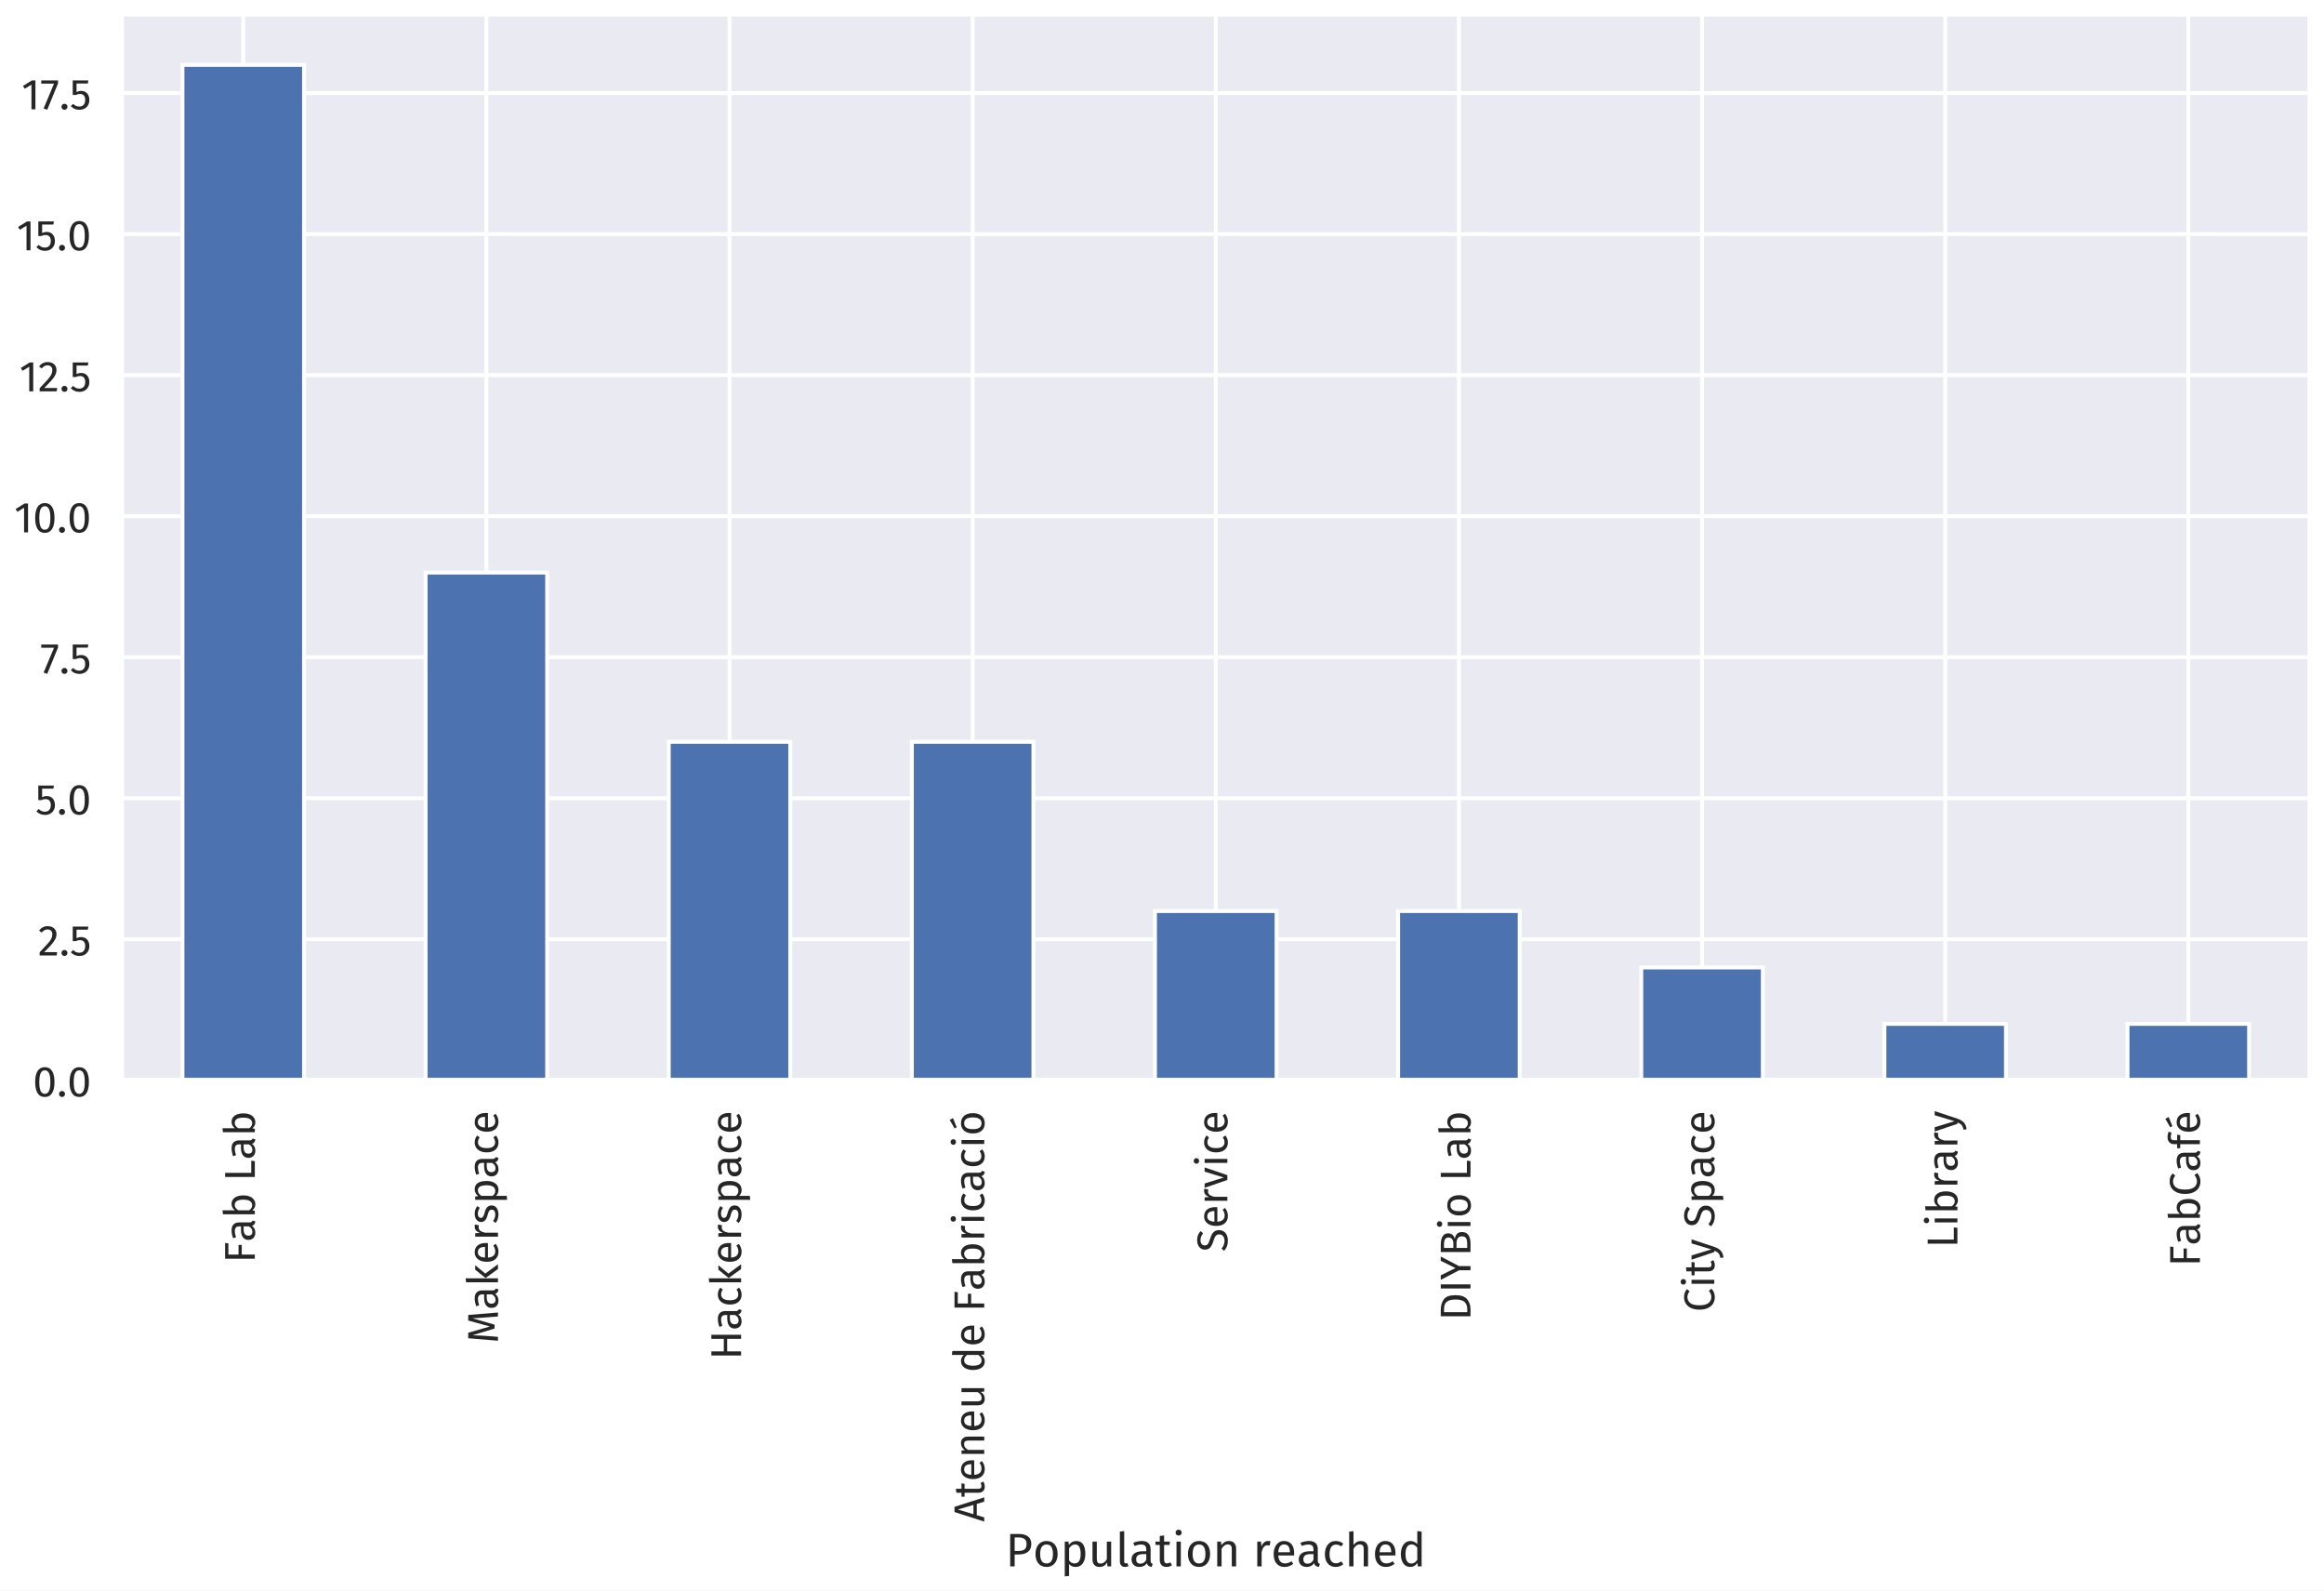
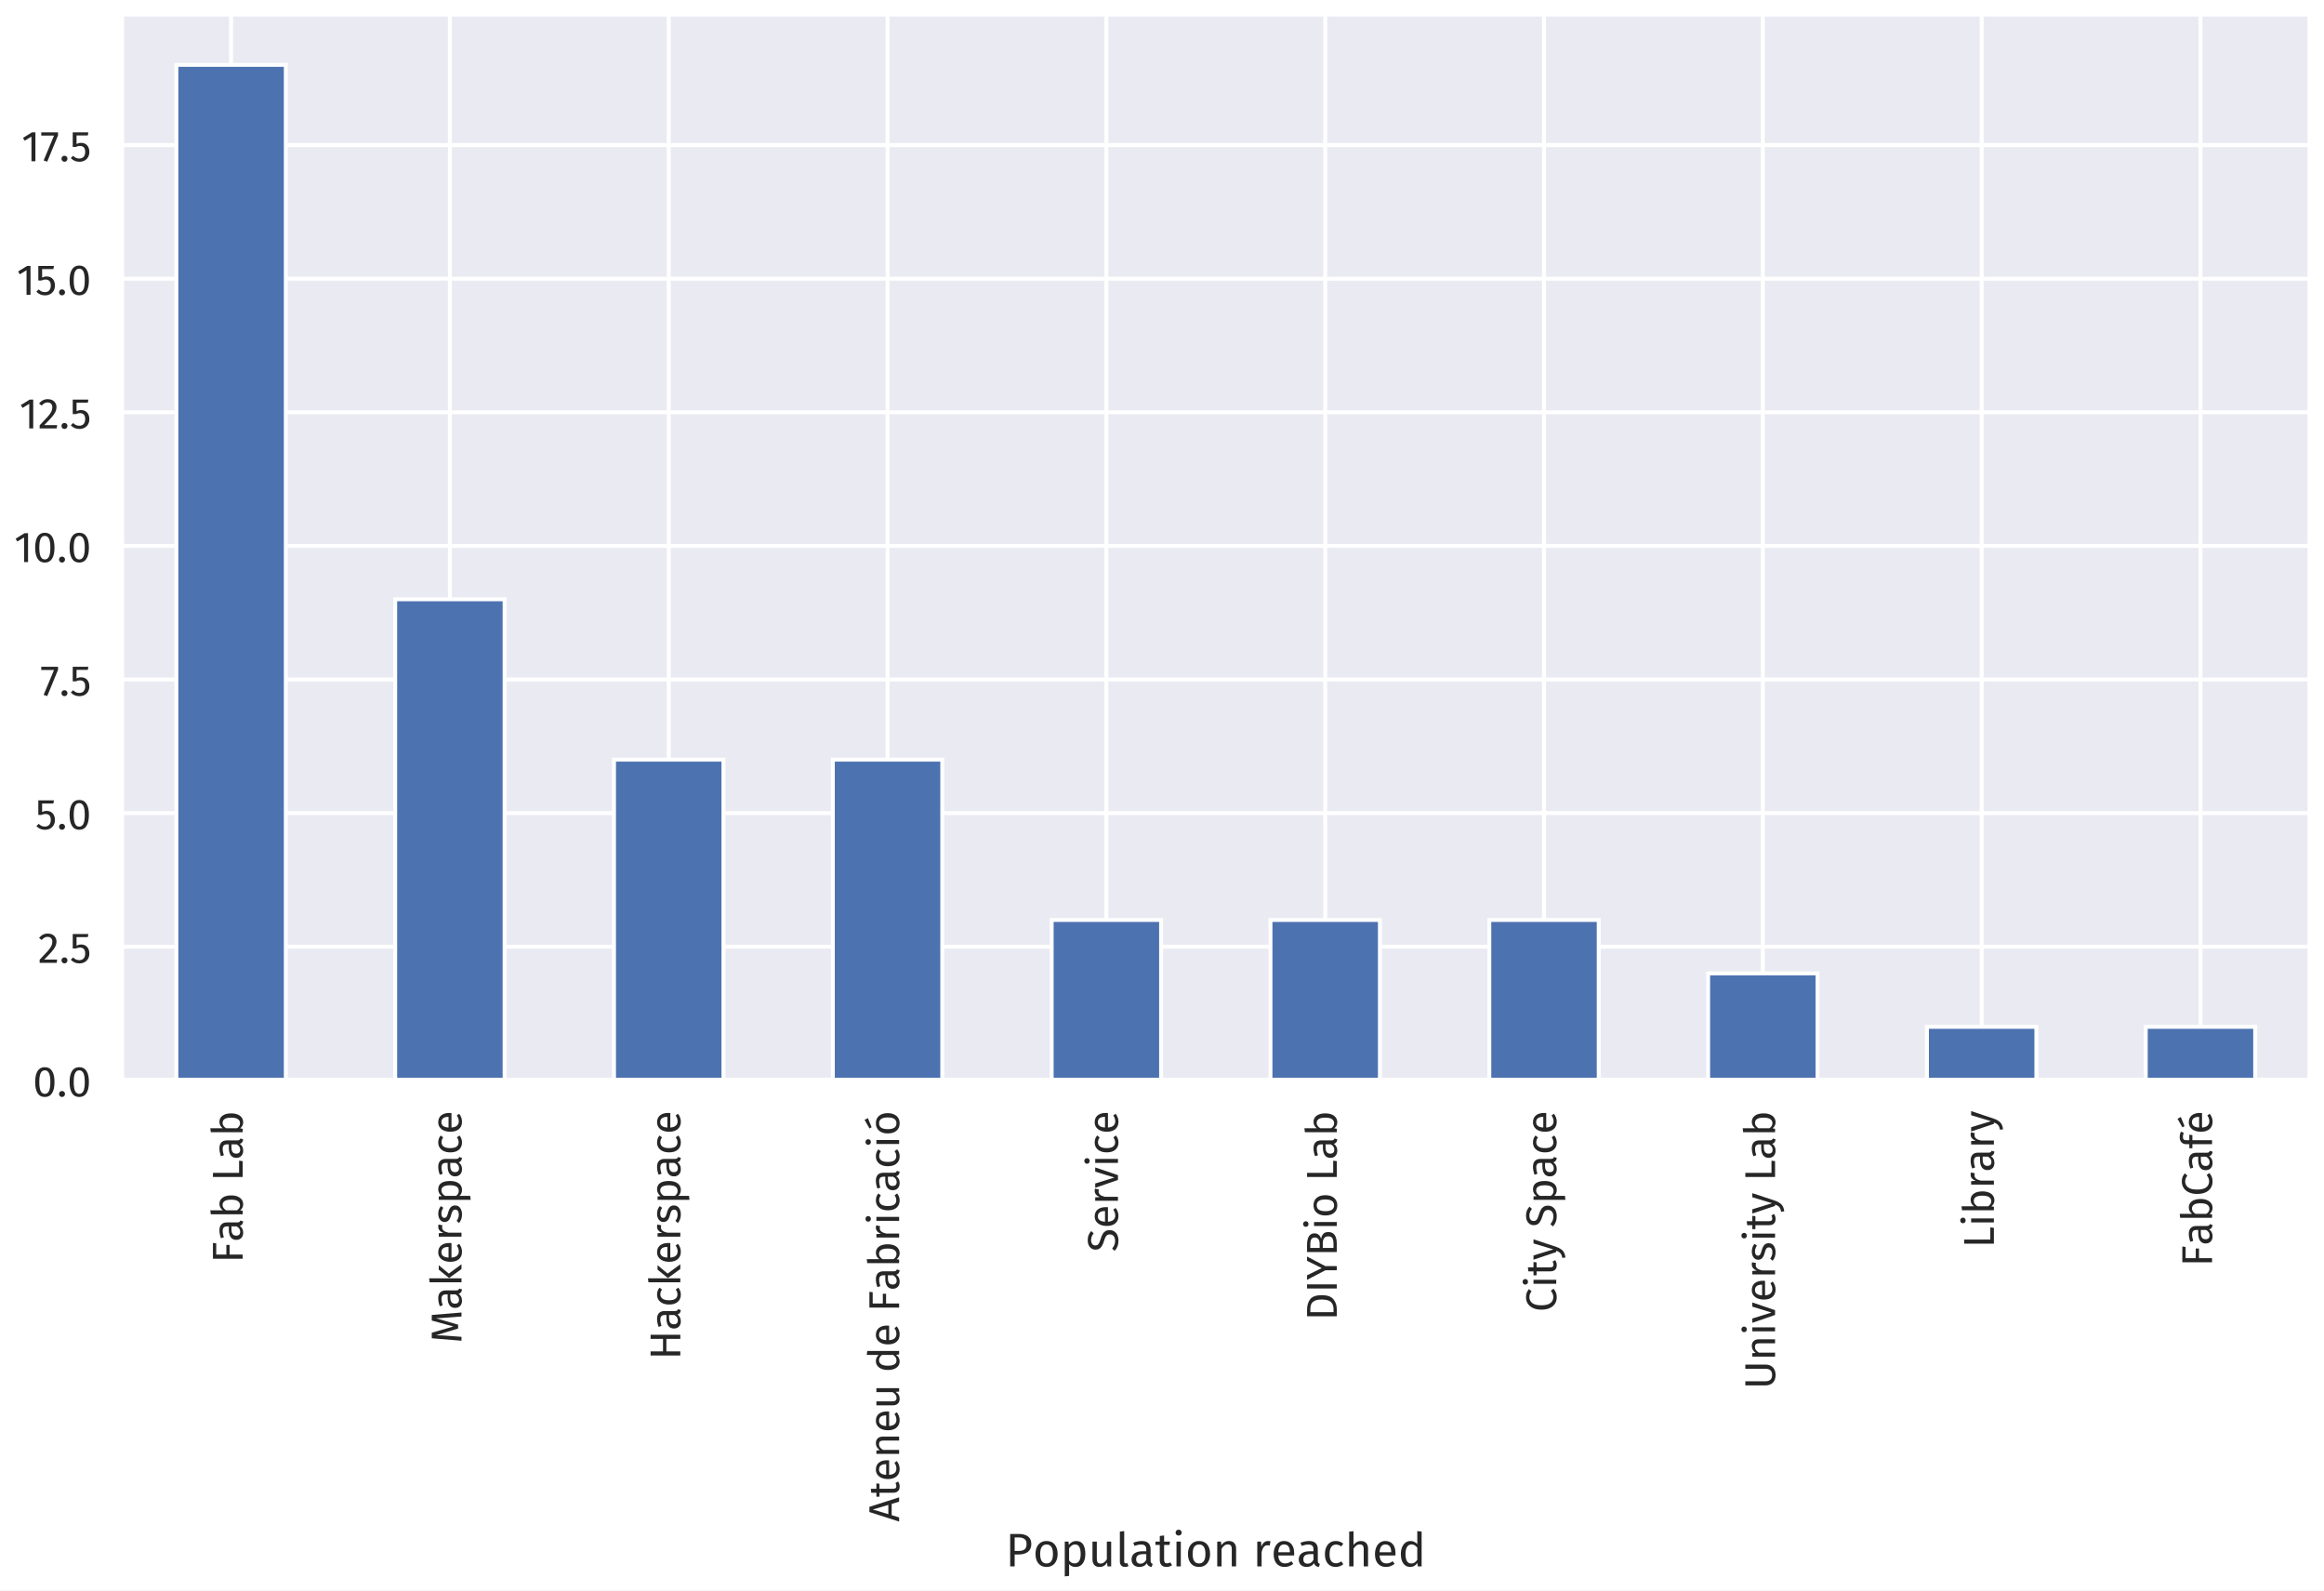
<svg xmlns="http://www.w3.org/2000/svg" xmlns:xlink="http://www.w3.org/1999/xlink" height="810.947pt" version="1.1" viewBox="0 0 1185.256 810.947" width="1185.256pt">
  <defs>
    <style type="text/css">*{stroke-linecap:butt;stroke-linejoin:round;}</style>
  </defs>
  <g id="figure_1">
    <g id="patch_1">
      <path d="M 0 810.947  L 1185.256 810.947  L 1185.256 0  L 0 0  z " style="fill:#ffffff;" />
    </g>
    <g id="axes_1">
      <g id="patch_2">
        <path d="M 62.056 550.8  L 1178.056 550.8  L 1178.056 7.2  L 62.056 7.2  z " style="fill:#eaeaf2;" />
      </g>
      <g id="matplotlib.axis_1">
        <g id="xtick_1">
          <g id="line2d_1">
-             <path clip-path="url(#p5ed54abb99)" d="M 124.056 550.8  L 124.056 7.2  " style="fill:none;stroke:#ffffff;stroke-linecap:round;stroke-width:2;" />
+             <path clip-path="url(#pbb99167cf7)" d="M 117.856 550.8  L 117.856 7.2  " style="fill:none;stroke:#ffffff;stroke-linecap:round;stroke-width:2;" />
          </g>
          <g id="text_1">
-             <g style="fill:#262626;" transform="translate(129.9633 643.9634)rotate(-90)scale(0.22 -0.22)">
+             <g style="fill:#262626;" transform="translate(123.7633 643.9634)rotate(-90)scale(0.22 -0.22)">
              <defs>
                <path d="M 640 0  L 640 4410  L 2982 4410  L 2912 3923  L 1248 3923  L 1248 2419  L 2688 2419  L 2688 1939  L 1248 1939  L 1248 0  L 640 0  z " id="FiraSans-Regular-46" transform="scale(0.015625)" />
                <path d="M 2880 787  Q 2880 582 2950 483  Q 3021 384 3162 333  L 3027 -77  Q 2765 -45 2605 70  Q 2445 186 2368 429  Q 2029 -77 1363 -77  Q 864 -77 576 204  Q 288 486 288 941  Q 288 1478 675 1766  Q 1062 2054 1773 2054  L 2291 2054  L 2291 2304  Q 2291 2662 2118 2816  Q 1946 2970 1587 2970  Q 1216 2970 678 2790  L 531 3219  Q 1158 3450 1696 3450  Q 2291 3450 2585 3158  Q 2880 2867 2880 2330  L 2880 787  z M 1498 365  Q 2003 365 2291 890  L 2291 1664  L 1850 1664  Q 915 1664 915 973  Q 915 672 1062 518  Q 1210 365 1498 365  z " id="FiraSans-Regular-61" transform="scale(0.015625)" />
                <path d="M 2150 3450  Q 2726 3450 3065 2986  Q 3405 2522 3405 1690  Q 3405 1165 3245 765  Q 3085 365 2784 144  Q 2483 -77 2080 -77  Q 1549 -77 1184 371  L 1126 0  L 608 0  L 608 4730  L 1197 4800  L 1197 2950  Q 1562 3450 2150 3450  z M 1939 390  Q 2330 390 2550 707  Q 2771 1024 2771 1690  Q 2771 2374 2566 2678  Q 2362 2982 1984 2982  Q 1536 2982 1197 2458  L 1197 845  Q 1331 634 1526 512  Q 1722 390 1939 390  z " id="FiraSans-Regular-62" transform="scale(0.015625)" />
                <path id="FiraSans-Regular-20" transform="scale(0.015625)" />
                <path d="M 1248 4410  L 1248 531  L 3059 531  L 2989 0  L 640 0  L 640 4410  L 1248 4410  z " id="FiraSans-Regular-4c" transform="scale(0.015625)" />
              </defs>
              <use xlink:href="#FiraSans-Regular-46" />
              <use x="49.1" xlink:href="#FiraSans-Regular-61" />
              <use x="103.5" xlink:href="#FiraSans-Regular-62" />
              <use x="162.9" xlink:href="#FiraSans-Regular-20" />
              <use x="189.4" xlink:href="#FiraSans-Regular-4c" />
              <use x="239.2" xlink:href="#FiraSans-Regular-61" />
              <use x="293.6" xlink:href="#FiraSans-Regular-62" />
            </g>
          </g>
        </g>
        <g id="xtick_2">
          <g id="line2d_2">
-             <path clip-path="url(#p5ed54abb99)" d="M 248.056 550.8  L 248.056 7.2  " style="fill:none;stroke:#ffffff;stroke-linecap:round;stroke-width:2;" />
+             <path clip-path="url(#pbb99167cf7)" d="M 229.456 550.8  L 229.456 7.2  " style="fill:none;stroke:#ffffff;stroke-linecap:round;stroke-width:2;" />
          </g>
          <g id="text_2">
-             <g style="fill:#262626;" transform="translate(253.9633 684.9488)rotate(-90)scale(0.22 -0.22)">
+             <g style="fill:#262626;" transform="translate(235.3633 684.9488)rotate(-90)scale(0.22 -0.22)">
              <defs>
                <path d="M 4582 0  L 3994 0  L 3840 1990  Q 3744 3162 3731 3789  L 2778 499  L 2208 499  L 1203 3795  Q 1203 2995 1120 1946  L 973 0  L 397 0  L 762 4410  L 1581 4410  L 2509 1203  L 3392 4410  L 4218 4410  L 4582 0  z " id="FiraSans-Regular-4d" transform="scale(0.015625)" />
                <path d="M 1197 4800  L 1197 0  L 608 0  L 608 4730  L 1197 4800  z M 3136 3373  L 1894 1882  L 3277 0  L 2573 0  L 1235 1843  L 2477 3373  L 3136 3373  z " id="FiraSans-Regular-6b" transform="scale(0.015625)" />
                <path d="M 3155 1786  Q 3155 1638 3142 1485  L 992 1485  Q 1030 928 1273 665  Q 1517 403 1901 403  Q 2144 403 2349 473  Q 2554 544 2778 698  L 3034 346  Q 2496 -77 1856 -77  Q 1152 -77 758 384  Q 365 845 365 1651  Q 365 2176 534 2582  Q 704 2989 1021 3219  Q 1338 3450 1766 3450  Q 2438 3450 2796 3008  Q 3155 2566 3155 1786  z M 2573 1958  Q 2573 2458 2374 2720  Q 2176 2982 1779 2982  Q 1056 2982 992 1920  L 2573 1920  L 2573 1958  z " id="FiraSans-Regular-65" transform="scale(0.015625)" />
                <path d="M 2074 3450  Q 2253 3450 2406 3411  L 2298 2835  Q 2144 2874 2003 2874  Q 1690 2874 1498 2643  Q 1306 2413 1197 1926  L 1197 0  L 608 0  L 608 3373  L 1114 3373  L 1171 2688  Q 1306 3066 1536 3258  Q 1766 3450 2074 3450  z " id="FiraSans-Regular-72" transform="scale(0.015625)" />
                <path d="M 1523 3450  Q 1869 3450 2144 3354  Q 2419 3258 2669 3066  L 2419 2694  Q 2189 2842 1981 2912  Q 1773 2982 1542 2982  Q 1254 2982 1088 2864  Q 922 2746 922 2541  Q 922 2336 1078 2221  Q 1235 2106 1645 1997  Q 2208 1856 2486 1613  Q 2765 1370 2765 947  Q 2765 448 2377 185  Q 1990 -77 1434 -77  Q 666 -77 160 365  L 474 723  Q 902 397 1421 397  Q 1754 397 1949 534  Q 2144 672 2144 909  Q 2144 1082 2073 1187  Q 2003 1293 1830 1373  Q 1658 1453 1325 1542  Q 787 1683 547 1920  Q 307 2157 307 2522  Q 307 2784 464 2998  Q 621 3213 899 3331  Q 1178 3450 1523 3450  z " id="FiraSans-Regular-73" transform="scale(0.015625)" />
                <path d="M 2157 3450  Q 2803 3450 3104 2989  Q 3405 2528 3405 1690  Q 3405 896 3059 409  Q 2714 -77 2080 -77  Q 1517 -77 1197 307  L 1197 -1293  L 608 -1363  L 608 3373  L 1114 3373  L 1158 2918  Q 1344 3174 1606 3312  Q 1869 3450 2157 3450  z M 1939 403  Q 2771 403 2771 1690  Q 2771 2982 2010 2982  Q 1760 2982 1555 2835  Q 1350 2688 1197 2458  L 1197 813  Q 1325 614 1517 508  Q 1709 403 1939 403  z " id="FiraSans-Regular-70" transform="scale(0.015625)" />
                <path d="M 1837 3450  Q 2138 3450 2387 3363  Q 2637 3277 2867 3085  L 2586 2714  Q 2406 2842 2236 2902  Q 2067 2963 1862 2963  Q 1453 2963 1225 2636  Q 998 2310 998 1670  Q 998 1030 1222 726  Q 1446 422 1862 422  Q 2061 422 2227 483  Q 2394 544 2598 678  L 2867 294  Q 2406 -77 1837 -77  Q 1152 -77 758 384  Q 365 845 365 1658  Q 365 2195 544 2598  Q 723 3002 1052 3226  Q 1382 3450 1837 3450  z " id="FiraSans-Regular-63" transform="scale(0.015625)" />
              </defs>
              <use xlink:href="#FiraSans-Regular-4d" />
              <use x="77.8" xlink:href="#FiraSans-Regular-61" />
              <use x="132.2" xlink:href="#FiraSans-Regular-6b" />
              <use x="183.4" xlink:href="#FiraSans-Regular-65" />
              <use x="237.9" xlink:href="#FiraSans-Regular-72" />
              <use x="276.5" xlink:href="#FiraSans-Regular-73" />
              <use x="323.2" xlink:href="#FiraSans-Regular-70" />
              <use x="382.6" xlink:href="#FiraSans-Regular-61" />
              <use x="437" xlink:href="#FiraSans-Regular-63" />
              <use x="484.8" xlink:href="#FiraSans-Regular-65" />
            </g>
          </g>
        </g>
        <g id="xtick_3">
          <g id="line2d_3">
-             <path clip-path="url(#p5ed54abb99)" d="M 372.056 550.8  L 372.056 7.2  " style="fill:none;stroke:#ffffff;stroke-linecap:round;stroke-width:2;" />
+             <path clip-path="url(#pbb99167cf7)" d="M 341.056 550.8  L 341.056 7.2  " style="fill:none;stroke:#ffffff;stroke-linecap:round;stroke-width:2;" />
          </g>
          <g id="text_3">
-             <g style="fill:#262626;" transform="translate(377.9633 693.3088)rotate(-90)scale(0.22 -0.22)">
+             <g style="fill:#262626;" transform="translate(346.9633 693.3088)rotate(-90)scale(0.22 -0.22)">
              <defs>
                <path d="M 3104 0  L 3104 2067  L 1248 2067  L 1248 0  L 640 0  L 640 4410  L 1248 4410  L 1248 2566  L 3104 2566  L 3104 4410  L 3712 4410  L 3712 0  L 3104 0  z " id="FiraSans-Regular-48" transform="scale(0.015625)" />
              </defs>
              <use xlink:href="#FiraSans-Regular-48" />
              <use x="68" xlink:href="#FiraSans-Regular-61" />
              <use x="122.4" xlink:href="#FiraSans-Regular-63" />
              <use x="170.2" xlink:href="#FiraSans-Regular-6b" />
              <use x="221.4" xlink:href="#FiraSans-Regular-65" />
              <use x="275.9" xlink:href="#FiraSans-Regular-72" />
              <use x="314.5" xlink:href="#FiraSans-Regular-73" />
              <use x="361.2" xlink:href="#FiraSans-Regular-70" />
              <use x="420.6" xlink:href="#FiraSans-Regular-61" />
              <use x="475" xlink:href="#FiraSans-Regular-63" />
              <use x="522.8" xlink:href="#FiraSans-Regular-65" />
            </g>
          </g>
        </g>
        <g id="xtick_4">
          <g id="line2d_4">
-             <path clip-path="url(#p5ed54abb99)" d="M 496.056 550.8  L 496.056 7.2  " style="fill:none;stroke:#ffffff;stroke-linecap:round;stroke-width:2;" />
+             <path clip-path="url(#pbb99167cf7)" d="M 452.656 550.8  L 452.656 7.2  " style="fill:none;stroke:#ffffff;stroke-linecap:round;stroke-width:2;" />
          </g>
          <g id="text_4">
-             <g style="fill:#262626;" transform="translate(501.9633 775.9153)rotate(-90)scale(0.22 -0.22)">
+             <g style="fill:#262626;" transform="translate(458.5633 775.9153)rotate(-90)scale(0.22 -0.22)">
              <defs>
                <path d="M 2989 0  L 2656 1107  L 986 1107  L 653 0  L 38 0  L 1453 4410  L 2221 4410  L 3629 0  L 2989 0  z M 1133 1600  L 2509 1600  L 1824 3904  L 1133 1600  z " id="FiraSans-Regular-41" transform="scale(0.015625)" />
                <path d="M 2310 154  Q 1978 -77 1555 -77  Q 1126 -77 886 169  Q 646 416 646 883  L 646 2918  L 58 2918  L 58 3373  L 646 3373  L 646 4134  L 1235 4205  L 1235 3373  L 2035 3373  L 1971 2918  L 1235 2918  L 1235 909  Q 1235 646 1328 528  Q 1421 410 1638 410  Q 1837 410 2086 544  L 2310 154  z " id="FiraSans-Regular-74" transform="scale(0.015625)" />
                <path d="M 2195 3450  Q 2656 3450 2915 3174  Q 3174 2899 3174 2419  L 3174 0  L 2586 0  L 2586 2336  Q 2586 2694 2451 2841  Q 2317 2989 2054 2989  Q 1786 2989 1581 2835  Q 1376 2682 1197 2394  L 1197 0  L 608 0  L 608 3373  L 1114 3373  L 1165 2874  Q 1344 3142 1609 3296  Q 1875 3450 2195 3450  z " id="FiraSans-Regular-6e" transform="scale(0.015625)" />
                <path d="M 3117 0  L 2611 0  L 2566 525  Q 2374 211 2124 67  Q 1875 -77 1517 -77  Q 1075 -77 825 192  Q 576 461 576 954  L 576 3373  L 1165 3373  L 1165 1018  Q 1165 672 1286 528  Q 1408 384 1683 384  Q 2176 384 2528 966  L 2528 3373  L 3117 3373  L 3117 0  z " id="FiraSans-Regular-75" transform="scale(0.015625)" />
                <path d="M 3219 4730  L 3219 0  L 2701 0  L 2643 467  Q 2477 211 2227 67  Q 1978 -77 1670 -77  Q 1069 -77 733 396  Q 397 870 397 1670  Q 397 2189 557 2592  Q 717 2995 1017 3222  Q 1318 3450 1722 3450  Q 2240 3450 2630 3034  L 2630 4800  L 3219 4730  z M 1798 390  Q 2067 390 2259 515  Q 2451 640 2630 890  L 2630 2541  Q 2464 2758 2275 2870  Q 2086 2982 1850 2982  Q 1459 2982 1244 2656  Q 1030 2330 1030 1683  Q 1030 1030 1228 710  Q 1427 390 1798 390  z " id="FiraSans-Regular-64" transform="scale(0.015625)" />
                <path d="M 1197 3373  L 1197 0  L 608 0  L 608 3373  L 1197 3373  z M 896 4992  Q 1082 4992 1197 4877  Q 1312 4762 1312 4589  Q 1312 4416 1197 4304  Q 1082 4192 896 4192  Q 717 4192 601 4304  Q 486 4416 486 4589  Q 486 4762 601 4877  Q 717 4992 896 4992  z " id="FiraSans-Regular-69" transform="scale(0.015625)" />
                <path d="M 1875 3450  Q 2586 3450 2979 2976  Q 3373 2502 3373 1690  Q 3373 1165 3193 765  Q 3014 365 2675 144  Q 2336 -77 1869 -77  Q 1158 -77 761 396  Q 365 870 365 1683  Q 365 2208 544 2608  Q 723 3008 1062 3229  Q 1402 3450 1875 3450  z M 1875 2976  Q 998 2976 998 1683  Q 998 397 1869 397  Q 2739 397 2739 1690  Q 2739 2976 1875 2976  z M 2374 5126  L 2637 4634  L 1280 4083  L 1101 4397  L 2374 5126  z " id="FiraSans-Regular-f3" transform="scale(0.015625)" />
              </defs>
              <use xlink:href="#FiraSans-Regular-41" />
              <use x="57.3" xlink:href="#FiraSans-Regular-74" />
              <use x="93.4" xlink:href="#FiraSans-Regular-65" />
              <use x="147.9" xlink:href="#FiraSans-Regular-6e" />
              <use x="206.5" xlink:href="#FiraSans-Regular-65" />
              <use x="261" xlink:href="#FiraSans-Regular-75" />
              <use x="319.2" xlink:href="#FiraSans-Regular-20" />
              <use x="345.7" xlink:href="#FiraSans-Regular-64" />
              <use x="405.5" xlink:href="#FiraSans-Regular-65" />
              <use x="460" xlink:href="#FiraSans-Regular-20" />
              <use x="486.5" xlink:href="#FiraSans-Regular-46" />
              <use x="535.6" xlink:href="#FiraSans-Regular-61" />
              <use x="590" xlink:href="#FiraSans-Regular-62" />
              <use x="649.4" xlink:href="#FiraSans-Regular-72" />
              <use x="688" xlink:href="#FiraSans-Regular-69" />
              <use x="716.2" xlink:href="#FiraSans-Regular-63" />
              <use x="764" xlink:href="#FiraSans-Regular-61" />
              <use x="818.4" xlink:href="#FiraSans-Regular-63" />
              <use x="866.2" xlink:href="#FiraSans-Regular-69" />
              <use x="894.4" xlink:href="#FiraSans-Regular-f3" />
            </g>
          </g>
        </g>
        <g id="xtick_5">
          <g id="line2d_5">
-             <path clip-path="url(#p5ed54abb99)" d="M 620.056 550.8  L 620.056 7.2  " style="fill:none;stroke:#ffffff;stroke-linecap:round;stroke-width:2;" />
+             <path clip-path="url(#pbb99167cf7)" d="M 564.256 550.8  L 564.256 7.2  " style="fill:none;stroke:#ffffff;stroke-linecap:round;stroke-width:2;" />
          </g>
          <g id="text_5">
-             <g style="fill:#262626;" transform="translate(625.9633 638.3053)rotate(-90)scale(0.22 -0.22)">
+             <g style="fill:#262626;" transform="translate(570.1633 638.3053)rotate(-90)scale(0.22 -0.22)">
              <defs>
                <path d="M 1728 4486  Q 2170 4486 2483 4361  Q 2797 4237 3091 3974  L 2758 3603  Q 2509 3802 2269 3894  Q 2029 3987 1754 3987  Q 1408 3987 1184 3827  Q 960 3667 960 3360  Q 960 3168 1037 3037  Q 1114 2906 1322 2797  Q 1530 2688 1926 2566  Q 2342 2438 2617 2291  Q 2893 2144 3062 1885  Q 3232 1626 3232 1229  Q 3232 845 3043 550  Q 2854 256 2499 89  Q 2144 -77 1658 -77  Q 742 -77 160 493  L 493 864  Q 762 646 1037 534  Q 1312 422 1651 422  Q 2061 422 2329 624  Q 2598 826 2598 1210  Q 2598 1427 2515 1571  Q 2432 1715 2230 1830  Q 2029 1946 1645 2061  Q 966 2266 652 2554  Q 339 2842 339 3334  Q 339 3667 515 3929  Q 691 4192 1008 4339  Q 1325 4486 1728 4486  z " id="FiraSans-Regular-53" transform="scale(0.015625)" />
                <path d="M 3085 3373  L 1939 0  L 1229 0  L 64 3373  L 704 3373  L 1587 525  L 2464 3373  L 3085 3373  z " id="FiraSans-Regular-76" transform="scale(0.015625)" />
              </defs>
              <use xlink:href="#FiraSans-Regular-53" />
              <use x="54.5" xlink:href="#FiraSans-Regular-65" />
              <use x="109" xlink:href="#FiraSans-Regular-72" />
              <use x="147.6" xlink:href="#FiraSans-Regular-76" />
              <use x="196.8" xlink:href="#FiraSans-Regular-69" />
              <use x="225" xlink:href="#FiraSans-Regular-63" />
              <use x="272.8" xlink:href="#FiraSans-Regular-65" />
            </g>
          </g>
        </g>
        <g id="xtick_6">
          <g id="line2d_6">
-             <path clip-path="url(#p5ed54abb99)" d="M 744.056 550.8  L 744.056 7.2  " style="fill:none;stroke:#ffffff;stroke-linecap:round;stroke-width:2;" />
+             <path clip-path="url(#pbb99167cf7)" d="M 675.856 550.8  L 675.856 7.2  " style="fill:none;stroke:#ffffff;stroke-linecap:round;stroke-width:2;" />
          </g>
          <g id="text_6">
-             <g style="fill:#262626;" transform="translate(749.9633 673.3128)rotate(-90)scale(0.22 -0.22)">
+             <g style="fill:#262626;" transform="translate(681.7633 673.3128)rotate(-90)scale(0.22 -0.22)">
              <defs>
                <path d="M 1562 4410  Q 2560 4410 3165 3946  Q 3770 3482 3770 2227  Q 3770 1005 3165 502  Q 2560 0 1696 0  L 640 0  L 640 4410  L 1562 4410  z M 1248 3923  L 1248 480  L 1741 480  Q 2355 480 2739 857  Q 3123 1235 3123 2227  Q 3123 2925 2924 3299  Q 2726 3674 2419 3798  Q 2112 3923 1696 3923  L 1248 3923  z " id="FiraSans-Regular-44" transform="scale(0.015625)" />
                <path d="M 1248 4410  L 1248 0  L 640 0  L 640 4410  L 1248 4410  z " id="FiraSans-Regular-49" transform="scale(0.015625)" />
                <path d="M 3488 4410  L 2067 1696  L 2067 0  L 1453 0  L 1453 1690  L 32 4410  L 704 4410  L 1779 2227  L 2854 4410  L 3488 4410  z " id="FiraSans-Regular-59" transform="scale(0.015625)" />
                <path d="M 2586 2330  Q 3040 2253 3321 2009  Q 3603 1766 3603 1254  Q 3603 0 1856 0  L 640 0  L 640 4410  L 1683 4410  Q 2522 4410 2966 4134  Q 3411 3859 3411 3296  Q 3411 2912 3171 2656  Q 2931 2400 2586 2330  z M 1248 3930  L 1248 2541  L 1914 2541  Q 2298 2541 2544 2726  Q 2790 2912 2790 3251  Q 2790 3635 2531 3782  Q 2272 3930 1747 3930  L 1248 3930  z M 1856 486  Q 2394 486 2678 646  Q 2963 806 2963 1254  Q 2963 1690 2688 1882  Q 2413 2074 1971 2074  L 1248 2074  L 1248 486  L 1856 486  z " id="FiraSans-Regular-42" transform="scale(0.015625)" />
                <path d="M 1875 3450  Q 2586 3450 2979 2976  Q 3373 2502 3373 1690  Q 3373 1165 3193 765  Q 3014 365 2675 144  Q 2336 -77 1869 -77  Q 1158 -77 761 396  Q 365 870 365 1683  Q 365 2208 544 2608  Q 723 3008 1062 3229  Q 1402 3450 1875 3450  z M 1875 2976  Q 998 2976 998 1683  Q 998 397 1869 397  Q 2739 397 2739 1690  Q 2739 2976 1875 2976  z " id="FiraSans-Regular-6f" transform="scale(0.015625)" />
              </defs>
              <use xlink:href="#FiraSans-Regular-44" />
              <use x="64.4" xlink:href="#FiraSans-Regular-49" />
              <use x="93.9" xlink:href="#FiraSans-Regular-59" />
              <use x="148.9" xlink:href="#FiraSans-Regular-42" />
              <use x="209.7" xlink:href="#FiraSans-Regular-69" />
              <use x="237.9" xlink:href="#FiraSans-Regular-6f" />
              <use x="296.3" xlink:href="#FiraSans-Regular-20" />
              <use x="322.8" xlink:href="#FiraSans-Regular-4c" />
              <use x="372.6" xlink:href="#FiraSans-Regular-61" />
              <use x="427" xlink:href="#FiraSans-Regular-62" />
            </g>
          </g>
        </g>
        <g id="xtick_7">
          <g id="line2d_7">
-             <path clip-path="url(#p5ed54abb99)" d="M 868.056 550.8  L 868.056 7.2  " style="fill:none;stroke:#ffffff;stroke-linecap:round;stroke-width:2;" />
+             <path clip-path="url(#pbb99167cf7)" d="M 787.456 550.8  L 787.456 7.2  " style="fill:none;stroke:#ffffff;stroke-linecap:round;stroke-width:2;" />
          </g>
          <g id="text_7">
-             <g style="fill:#262626;" transform="translate(874.2933 668.9541)rotate(-90)scale(0.22 -0.22)">
+             <g style="fill:#262626;" transform="translate(793.6933 668.9541)rotate(-90)scale(0.22 -0.22)">
              <defs>
                <path d="M 2182 4486  Q 2579 4486 2851 4384  Q 3123 4282 3405 4051  L 3072 3661  Q 2669 3987 2221 3987  Q 1670 3987 1334 3564  Q 998 3142 998 2208  Q 998 1299 1331 867  Q 1664 435 2214 435  Q 2496 435 2707 531  Q 2918 627 3155 800  L 3456 416  Q 3251 205 2931 64  Q 2611 -77 2195 -77  Q 1658 -77 1238 188  Q 819 454 585 969  Q 352 1485 352 2208  Q 352 2931 595 3446  Q 838 3962 1254 4224  Q 1670 4486 2182 4486  z " id="FiraSans-Regular-43" transform="scale(0.015625)" />
                <path d="M 1958 -19  Q 1760 -608 1405 -950  Q 1050 -1293 390 -1363  L 326 -902  Q 659 -845 857 -736  Q 1056 -627 1174 -457  Q 1293 -288 1395 0  L 1197 0  L 64 3373  L 691 3373  L 1594 429  L 2477 3373  L 3085 3373  L 1958 -19  z " id="FiraSans-Regular-79" transform="scale(0.015625)" />
              </defs>
              <use xlink:href="#FiraSans-Regular-43" />
              <use x="56" xlink:href="#FiraSans-Regular-69" />
              <use x="84.2" xlink:href="#FiraSans-Regular-74" />
              <use x="120.3" xlink:href="#FiraSans-Regular-79" />
              <use x="169.5" xlink:href="#FiraSans-Regular-20" />
              <use x="196" xlink:href="#FiraSans-Regular-53" />
              <use x="250.5" xlink:href="#FiraSans-Regular-70" />
              <use x="309.9" xlink:href="#FiraSans-Regular-61" />
              <use x="364.3" xlink:href="#FiraSans-Regular-63" />
              <use x="412.1" xlink:href="#FiraSans-Regular-65" />
            </g>
          </g>
        </g>
        <g id="xtick_8">
          <g id="line2d_8">
-             <path clip-path="url(#p5ed54abb99)" d="M 992.056 550.8  L 992.056 7.2  " style="fill:none;stroke:#ffffff;stroke-linecap:round;stroke-width:2;" />
+             <path clip-path="url(#pbb99167cf7)" d="M 899.056 550.8  L 899.056 7.2  " style="fill:none;stroke:#ffffff;stroke-linecap:round;stroke-width:2;" />
          </g>
          <g id="text_8">
-             <g style="fill:#262626;" transform="translate(998.2933 636.3047)rotate(-90)scale(0.22 -0.22)">
+             <g style="fill:#262626;" transform="translate(905.2933 708.3341)rotate(-90)scale(0.22 -0.22)">
+               <defs>
+                 <path d="M 3661 1414  Q 3661 973 3478 637  Q 3296 301 2947 112  Q 2598 -77 2112 -77  Q 1376 -77 976 329  Q 576 736 576 1414  L 576 4410  L 1184 4410  L 1184 1459  Q 1184 947 1414 691  Q 1645 435 2112 435  Q 2586 435 2816 688  Q 3046 941 3046 1459  L 3046 4410  L 3661 4410  L 3661 1414  z " id="FiraSans-Regular-55" transform="scale(0.015625)" />
+               </defs>
+               <use xlink:href="#FiraSans-Regular-55" />
+               <use x="66.2" xlink:href="#FiraSans-Regular-6e" />
+               <use x="124.8" xlink:href="#FiraSans-Regular-69" />
+               <use x="153" xlink:href="#FiraSans-Regular-76" />
+               <use x="202.2" xlink:href="#FiraSans-Regular-65" />
+               <use x="256.7" xlink:href="#FiraSans-Regular-72" />
+               <use x="295.3" xlink:href="#FiraSans-Regular-73" />
+               <use x="342" xlink:href="#FiraSans-Regular-69" />
+               <use x="370.2" xlink:href="#FiraSans-Regular-74" />
+               <use x="406.3" xlink:href="#FiraSans-Regular-79" />
+               <use x="455.5" xlink:href="#FiraSans-Regular-20" />
+               <use x="482" xlink:href="#FiraSans-Regular-4c" />
+               <use x="531.8" xlink:href="#FiraSans-Regular-61" />
+               <use x="586.2" xlink:href="#FiraSans-Regular-62" />
+             </g>
+           </g>
+         </g>
+         <g id="xtick_9">
+           <g id="line2d_9">
+             <path clip-path="url(#pbb99167cf7)" d="M 1010.656 550.8  L 1010.656 7.2  " style="fill:none;stroke:#ffffff;stroke-linecap:round;stroke-width:2;" />
+           </g>
+           <g id="text_9">
+             <g style="fill:#262626;" transform="translate(1016.893 636.3047)rotate(-90)scale(0.22 -0.22)">
              <use xlink:href="#FiraSans-Regular-4c" />
              <use x="49.8" xlink:href="#FiraSans-Regular-69" />
              <use x="78" xlink:href="#FiraSans-Regular-62" />
              <use x="137.4" xlink:href="#FiraSans-Regular-72" />
              <use x="176" xlink:href="#FiraSans-Regular-61" />
              <use x="230.4" xlink:href="#FiraSans-Regular-72" />
              <use x="269" xlink:href="#FiraSans-Regular-79" />
            </g>
          </g>
        </g>
-         <g id="xtick_9">
-           <g id="line2d_9">
-             <path clip-path="url(#p5ed54abb99)" d="M 1116.056 550.8  L 1116.056 7.2  " style="fill:none;stroke:#ffffff;stroke-linecap:round;stroke-width:2;" />
-           </g>
-           <g id="text_9">
-             <g style="fill:#262626;" transform="translate(1121.963 645.7888)rotate(-90)scale(0.22 -0.22)">
+         <g id="xtick_10">
+           <g id="line2d_10">
+             <path clip-path="url(#pbb99167cf7)" d="M 1122.256 550.8  L 1122.256 7.2  " style="fill:none;stroke:#ffffff;stroke-linecap:round;stroke-width:2;" />
+           </g>
+           <g id="text_10">
+             <g style="fill:#262626;" transform="translate(1128.163 645.7888)rotate(-90)scale(0.22 -0.22)">
              <defs>
                <path d="M 1754 4326  Q 1485 4326 1369 4208  Q 1254 4090 1254 3840  L 1254 3373  L 2074 3373  L 2010 2918  L 1254 2918  L 1254 0  L 666 0  L 666 2918  L 64 2918  L 64 3373  L 666 3373  L 666 3834  Q 666 4269 944 4534  Q 1222 4800 1722 4800  Q 1952 4800 2134 4758  Q 2317 4717 2528 4627  L 2342 4198  Q 2054 4326 1754 4326  z " id="FiraSans-Regular-66" transform="scale(0.015625)" />
                <path d="M 3155 1786  Q 3155 1638 3142 1485  L 992 1485  Q 1030 928 1273 665  Q 1517 403 1901 403  Q 2144 403 2349 473  Q 2554 544 2778 698  L 3034 346  Q 2496 -77 1856 -77  Q 1152 -77 758 384  Q 365 845 365 1651  Q 365 2176 534 2582  Q 704 2989 1021 3219  Q 1338 3450 1766 3450  Q 2438 3450 2796 3008  Q 3155 2566 3155 1786  z M 2573 1958  Q 2573 2458 2374 2720  Q 2176 2982 1779 2982  Q 1056 2982 992 1920  L 2573 1920  L 2573 1958  z M 2291 5126  L 2554 4634  L 1197 4083  L 1018 4397  L 2291 5126  z " id="FiraSans-Regular-e9" transform="scale(0.015625)" />
              </defs>
              <use xlink:href="#FiraSans-Regular-46" />
              <use x="49.1" xlink:href="#FiraSans-Regular-61" />
              <use x="103.5" xlink:href="#FiraSans-Regular-62" />
              <use x="162.9" xlink:href="#FiraSans-Regular-43" />
              <use x="218.9" xlink:href="#FiraSans-Regular-61" />
              <use x="273.3" xlink:href="#FiraSans-Regular-66" />
              <use x="306.8" xlink:href="#FiraSans-Regular-e9" />
            </g>
          </g>
        </g>
-         <g id="text_10">
+         <g id="text_11">
          <g style="fill:#262626;" transform="translate(512.8003 798.6353)scale(0.24 -0.24)">
            <defs>
              <path d="M 1798 4410  Q 2618 4410 3066 4067  Q 3514 3725 3514 3046  Q 3514 2323 3046 1971  Q 2579 1619 1805 1619  L 1248 1619  L 1248 0  L 640 0  L 640 4410  L 1798 4410  z M 1779 2099  Q 2310 2099 2588 2304  Q 2867 2509 2867 3040  Q 2867 3514 2588 3725  Q 2310 3936 1792 3936  L 1248 3936  L 1248 2099  L 1779 2099  z " id="FiraSans-Regular-50" transform="scale(0.015625)" />
              <path d="M 1280 -77  Q 954 -77 765 118  Q 576 314 576 666  L 576 4730  L 1165 4800  L 1165 678  Q 1165 538 1213 474  Q 1261 410 1376 410  Q 1498 410 1594 448  L 1747 38  Q 1536 -77 1280 -77  z " id="FiraSans-Regular-6c" transform="scale(0.015625)" />
              <path d="M 2195 3450  Q 2656 3450 2915 3174  Q 3174 2899 3174 2419  L 3174 0  L 2586 0  L 2586 2336  Q 2586 2694 2448 2841  Q 2310 2989 2048 2989  Q 1786 2989 1581 2835  Q 1376 2682 1197 2400  L 1197 0  L 608 0  L 608 4723  L 1197 4787  L 1197 2906  Q 1594 3450 2195 3450  z " id="FiraSans-Regular-68" transform="scale(0.015625)" />
            </defs>
            <use xlink:href="#FiraSans-Regular-50" />
            <use x="58.1" xlink:href="#FiraSans-Regular-6f" />
            <use x="116.5" xlink:href="#FiraSans-Regular-70" />
            <use x="175.9" xlink:href="#FiraSans-Regular-75" />
            <use x="234.1" xlink:href="#FiraSans-Regular-6c" />
            <use x="263.4" xlink:href="#FiraSans-Regular-61" />
            <use x="317.8" xlink:href="#FiraSans-Regular-74" />
            <use x="353.9" xlink:href="#FiraSans-Regular-69" />
            <use x="382.1" xlink:href="#FiraSans-Regular-6f" />
            <use x="440.5" xlink:href="#FiraSans-Regular-6e" />
            <use x="499.1" xlink:href="#FiraSans-Regular-20" />
            <use x="525.6" xlink:href="#FiraSans-Regular-72" />
            <use x="564.2" xlink:href="#FiraSans-Regular-65" />
            <use x="618.7" xlink:href="#FiraSans-Regular-61" />
            <use x="673.1" xlink:href="#FiraSans-Regular-63" />
            <use x="720.9" xlink:href="#FiraSans-Regular-68" />
            <use x="779.5" xlink:href="#FiraSans-Regular-65" />
            <use x="834" xlink:href="#FiraSans-Regular-64" />
          </g>
        </g>
      </g>
      <g id="matplotlib.axis_2">
        <g id="ytick_1">
-           <g id="line2d_10">
-             <path clip-path="url(#p5ed54abb99)" d="M 62.056 550.8  L 1178.056 550.8  " style="fill:none;stroke:#ffffff;stroke-linecap:round;stroke-width:2;" />
-           </g>
-           <g id="text_11">
+           <g id="line2d_11">
+             <path clip-path="url(#pbb99167cf7)" d="M 62.056 550.8  L 1178.056 550.8  " style="fill:none;stroke:#ffffff;stroke-linecap:round;stroke-width:2;" />
+           </g>
+           <g id="text_12">
            <g style="fill:#262626;" transform="translate(16.72531 559.05)scale(0.22 -0.22)">
              <defs>
                <path d="M 1786 4346  Q 2496 4346 2857 3779  Q 3219 3213 3219 2138  Q 3219 1062 2857 492  Q 2496 -77 1786 -77  Q 1075 -77 713 492  Q 352 1062 352 2138  Q 352 3213 713 3779  Q 1075 4346 1786 4346  z M 1786 3878  Q 1370 3878 1168 3468  Q 966 3059 966 2138  Q 966 1216 1168 803  Q 1370 390 1786 390  Q 2195 390 2400 803  Q 2605 1216 2605 2138  Q 2605 3053 2400 3465  Q 2195 3878 1786 3878  z " id="FiraSans-Regular-30" transform="scale(0.015625)" />
                <path d="M 762 813  Q 954 813 1082 685  Q 1210 557 1210 371  Q 1210 186 1082 54  Q 954 -77 762 -77  Q 576 -77 448 54  Q 320 186 320 371  Q 320 557 448 685  Q 576 813 762 813  z " id="FiraSans-Regular-2e" transform="scale(0.015625)" />
              </defs>
              <use xlink:href="#FiraSans-Regular-30" />
              <use x="55.8" xlink:href="#FiraSans-Regular-2e" />
              <use x="79.8" xlink:href="#FiraSans-Regular-30" />
            </g>
          </g>
        </g>
        <g id="ytick_2">
-           <g id="line2d_11">
-             <path clip-path="url(#p5ed54abb99)" d="M 62.056 478.895  L 1178.056 478.895  " style="fill:none;stroke:#ffffff;stroke-linecap:round;stroke-width:2;" />
-           </g>
-           <g id="text_12">
-             <g style="fill:#262626;" transform="translate(19.36531 487.1452)scale(0.22 -0.22)">
+           <g id="line2d_12">
+             <path clip-path="url(#pbb99167cf7)" d="M 62.056 482.68  L 1178.056 482.68  " style="fill:none;stroke:#ffffff;stroke-linecap:round;stroke-width:2;" />
+           </g>
+           <g id="text_13">
+             <g style="fill:#262626;" transform="translate(19.36531 490.9297)scale(0.22 -0.22)">
              <defs>
                <path d="M 1459 4346  Q 1843 4346 2134 4192  Q 2426 4038 2586 3772  Q 2746 3507 2746 3174  Q 2746 2784 2570 2425  Q 2394 2067 2029 1651  Q 1664 1235 922 493  L 2848 493  L 2778 0  L 250 0  L 250 467  Q 1107 1357 1465 1769  Q 1824 2182 1977 2489  Q 2131 2797 2131 3149  Q 2131 3482 1939 3670  Q 1747 3859 1427 3859  Q 1165 3859 966 3750  Q 768 3642 544 3392  L 160 3699  Q 422 4026 742 4186  Q 1062 4346 1459 4346  z " id="FiraSans-Regular-32" transform="scale(0.015625)" />
                <path d="M 2688 3821  L 1018 3821  L 1018 2560  Q 1344 2726 1702 2726  Q 2253 2726 2585 2364  Q 2918 2003 2918 1370  Q 2918 947 2732 617  Q 2547 288 2211 105  Q 1875 -77 1434 -77  Q 1043 -77 736 60  Q 429 198 166 467  L 512 806  Q 717 602 934 502  Q 1152 403 1427 403  Q 1837 403 2070 659  Q 2304 915 2304 1382  Q 2304 1850 2093 2061  Q 1882 2272 1523 2272  Q 1357 2272 1216 2237  Q 1075 2202 915 2125  L 454 2125  L 454 4282  L 2771 4282  L 2688 3821  z " id="FiraSans-Regular-35" transform="scale(0.015625)" />
              </defs>
              <use xlink:href="#FiraSans-Regular-32" />
              <use x="49.5" xlink:href="#FiraSans-Regular-2e" />
              <use x="73.5" xlink:href="#FiraSans-Regular-35" />
            </g>
          </g>
        </g>
        <g id="ytick_3">
-           <g id="line2d_12">
-             <path clip-path="url(#p5ed54abb99)" d="M 62.056 406.99  L 1178.056 406.99  " style="fill:none;stroke:#ffffff;stroke-linecap:round;stroke-width:2;" />
-           </g>
-           <g id="text_13">
-             <g style="fill:#262626;" transform="translate(17.98 415.2405)scale(0.22 -0.22)">
+           <g id="line2d_13">
+             <path clip-path="url(#pbb99167cf7)" d="M 62.056 414.559  L 1178.056 414.559  " style="fill:none;stroke:#ffffff;stroke-linecap:round;stroke-width:2;" />
+           </g>
+           <g id="text_14">
+             <g style="fill:#262626;" transform="translate(17.98 422.8094)scale(0.22 -0.22)">
              <use xlink:href="#FiraSans-Regular-35" />
              <use x="50.1" xlink:href="#FiraSans-Regular-2e" />
              <use x="74.1" xlink:href="#FiraSans-Regular-30" />
            </g>
          </g>
        </g>
        <g id="ytick_4">
-           <g id="line2d_13">
-             <path clip-path="url(#p5ed54abb99)" d="M 62.056 335.086  L 1178.056 335.086  " style="fill:none;stroke:#ffffff;stroke-linecap:round;stroke-width:2;" />
-           </g>
-           <g id="text_14">
-             <g style="fill:#262626;" transform="translate(20.48594 343.3357)scale(0.22 -0.22)">
+           <g id="line2d_14">
+             <path clip-path="url(#pbb99167cf7)" d="M 62.056 346.439  L 1178.056 346.439  " style="fill:none;stroke:#ffffff;stroke-linecap:round;stroke-width:2;" />
+           </g>
+           <g id="text_15">
+             <g style="fill:#262626;" transform="translate(20.48594 354.6891)scale(0.22 -0.22)">
              <defs>
                <path d="M 2650 4282  L 2650 3840  L 1050 -64  L 512 115  L 2054 3802  L 160 3802  L 160 4282  L 2650 4282  z " id="FiraSans-Regular-37" transform="scale(0.015625)" />
              </defs>
              <use xlink:href="#FiraSans-Regular-37" />
              <use x="44.4" xlink:href="#FiraSans-Regular-2e" />
              <use x="68.4" xlink:href="#FiraSans-Regular-35" />
            </g>
          </g>
        </g>
        <g id="ytick_5">
-           <g id="line2d_14">
-             <path clip-path="url(#p5ed54abb99)" d="M 62.056 263.181  L 1178.056 263.181  " style="fill:none;stroke:#ffffff;stroke-linecap:round;stroke-width:2;" />
-           </g>
-           <g id="text_15">
-             <g style="fill:#262626;" transform="translate(7.2 271.431)scale(0.22 -0.22)">
+           <g id="line2d_15">
+             <path clip-path="url(#pbb99167cf7)" d="M 62.056 278.319  L 1178.056 278.319  " style="fill:none;stroke:#ffffff;stroke-linecap:round;stroke-width:2;" />
+           </g>
+           <g id="text_16">
+             <g style="fill:#262626;" transform="translate(7.2 286.5688)scale(0.22 -0.22)">
              <defs>
                <path d="M 2067 4282  L 2067 0  L 1478 0  L 1478 3654  L 480 3046  L 224 3462  L 1549 4282  L 2067 4282  z " id="FiraSans-Regular-31" transform="scale(0.015625)" />
              </defs>
              <use xlink:href="#FiraSans-Regular-31" />
              <use x="43.3" xlink:href="#FiraSans-Regular-30" />
              <use x="99.1" xlink:href="#FiraSans-Regular-2e" />
              <use x="123.1" xlink:href="#FiraSans-Regular-30" />
            </g>
          </g>
        </g>
        <g id="ytick_6">
-           <g id="line2d_15">
-             <path clip-path="url(#p5ed54abb99)" d="M 62.056 191.276  L 1178.056 191.276  " style="fill:none;stroke:#ffffff;stroke-linecap:round;stroke-width:2;" />
-           </g>
-           <g id="text_16">
-             <g style="fill:#262626;" transform="translate(9.84 199.5262)scale(0.22 -0.22)">
+           <g id="line2d_16">
+             <path clip-path="url(#pbb99167cf7)" d="M 62.056 210.198  L 1178.056 210.198  " style="fill:none;stroke:#ffffff;stroke-linecap:round;stroke-width:2;" />
+           </g>
+           <g id="text_17">
+             <g style="fill:#262626;" transform="translate(9.84 218.4485)scale(0.22 -0.22)">
              <use xlink:href="#FiraSans-Regular-31" />
              <use x="43.3" xlink:href="#FiraSans-Regular-32" />
              <use x="92.8" xlink:href="#FiraSans-Regular-2e" />
              <use x="116.8" xlink:href="#FiraSans-Regular-35" />
            </g>
          </g>
        </g>
        <g id="ytick_7">
-           <g id="line2d_16">
-             <path clip-path="url(#p5ed54abb99)" d="M 62.056 119.371  L 1178.056 119.371  " style="fill:none;stroke:#ffffff;stroke-linecap:round;stroke-width:2;" />
-           </g>
-           <g id="text_17">
-             <g style="fill:#262626;" transform="translate(8.454688 127.6214)scale(0.22 -0.22)">
+           <g id="line2d_17">
+             <path clip-path="url(#pbb99167cf7)" d="M 62.056 142.078  L 1178.056 142.078  " style="fill:none;stroke:#ffffff;stroke-linecap:round;stroke-width:2;" />
+           </g>
+           <g id="text_18">
+             <g style="fill:#262626;" transform="translate(8.454688 150.3282)scale(0.22 -0.22)">
              <use xlink:href="#FiraSans-Regular-31" />
              <use x="43.3" xlink:href="#FiraSans-Regular-35" />
              <use x="93.4" xlink:href="#FiraSans-Regular-2e" />
              <use x="117.4" xlink:href="#FiraSans-Regular-30" />
            </g>
          </g>
        </g>
        <g id="ytick_8">
-           <g id="line2d_17">
-             <path clip-path="url(#p5ed54abb99)" d="M 62.056 47.467  L 1178.056 47.467  " style="fill:none;stroke:#ffffff;stroke-linecap:round;stroke-width:2;" />
-           </g>
-           <g id="text_18">
-             <g style="fill:#262626;" transform="translate(10.96063 55.71667)scale(0.22 -0.22)">
+           <g id="line2d_18">
+             <path clip-path="url(#pbb99167cf7)" d="M 62.056 73.958  L 1178.056 73.958  " style="fill:none;stroke:#ffffff;stroke-linecap:round;stroke-width:2;" />
+           </g>
+           <g id="text_19">
+             <g style="fill:#262626;" transform="translate(10.96063 82.20789)scale(0.22 -0.22)">
              <use xlink:href="#FiraSans-Regular-31" />
              <use x="43.3" xlink:href="#FiraSans-Regular-37" />
              <use x="87.7" xlink:href="#FiraSans-Regular-2e" />
              <use x="111.7" xlink:href="#FiraSans-Regular-35" />
            </g>
          </g>
        </g>
      </g>
      <g id="patch_3">
-         <path clip-path="url(#p5ed54abb99)" d="M 93.056 550.8  L 155.056 550.8  L 155.056 33.086  L 93.056 33.086  z " style="fill:#4c72b0;stroke:#ffffff;stroke-linejoin:miter;stroke-width:2;" />
+         <path clip-path="url(#pbb99167cf7)" d="M 89.956 550.8  L 145.756 550.8  L 145.756 33.086  L 89.956 33.086  z " style="fill:#4c72b0;stroke:#ffffff;stroke-linejoin:miter;stroke-width:2;" />
      </g>
      <g id="patch_4">
-         <path clip-path="url(#p5ed54abb99)" d="M 217.056 550.8  L 279.056 550.8  L 279.056 291.943  L 217.056 291.943  z " style="fill:#4c72b0;stroke:#ffffff;stroke-linejoin:miter;stroke-width:2;" />
+         <path clip-path="url(#pbb99167cf7)" d="M 201.556 550.8  L 257.356 550.8  L 257.356 305.567  L 201.556 305.567  z " style="fill:#4c72b0;stroke:#ffffff;stroke-linejoin:miter;stroke-width:2;" />
      </g>
      <g id="patch_5">
-         <path clip-path="url(#p5ed54abb99)" d="M 341.056 550.8  L 403.056 550.8  L 403.056 378.229  L 341.056 378.229  z " style="fill:#4c72b0;stroke:#ffffff;stroke-linejoin:miter;stroke-width:2;" />
+         <path clip-path="url(#pbb99167cf7)" d="M 313.156 550.8  L 368.956 550.8  L 368.956 387.311  L 313.156 387.311  z " style="fill:#4c72b0;stroke:#ffffff;stroke-linejoin:miter;stroke-width:2;" />
      </g>
      <g id="patch_6">
-         <path clip-path="url(#p5ed54abb99)" d="M 465.056 550.8  L 527.056 550.8  L 527.056 378.229  L 465.056 378.229  z " style="fill:#4c72b0;stroke:#ffffff;stroke-linejoin:miter;stroke-width:2;" />
+         <path clip-path="url(#pbb99167cf7)" d="M 424.756 550.8  L 480.556 550.8  L 480.556 387.311  L 424.756 387.311  z " style="fill:#4c72b0;stroke:#ffffff;stroke-linejoin:miter;stroke-width:2;" />
      </g>
      <g id="patch_7">
-         <path clip-path="url(#p5ed54abb99)" d="M 589.056 550.8  L 651.056 550.8  L 651.056 464.514  L 589.056 464.514  z " style="fill:#4c72b0;stroke:#ffffff;stroke-linejoin:miter;stroke-width:2;" />
+         <path clip-path="url(#pbb99167cf7)" d="M 536.356 550.8  L 592.156 550.8  L 592.156 469.056  L 536.356 469.056  z " style="fill:#4c72b0;stroke:#ffffff;stroke-linejoin:miter;stroke-width:2;" />
      </g>
      <g id="patch_8">
-         <path clip-path="url(#p5ed54abb99)" d="M 713.056 550.8  L 775.056 550.8  L 775.056 464.514  L 713.056 464.514  z " style="fill:#4c72b0;stroke:#ffffff;stroke-linejoin:miter;stroke-width:2;" />
+         <path clip-path="url(#pbb99167cf7)" d="M 647.956 550.8  L 703.756 550.8  L 703.756 469.056  L 647.956 469.056  z " style="fill:#4c72b0;stroke:#ffffff;stroke-linejoin:miter;stroke-width:2;" />
      </g>
      <g id="patch_9">
-         <path clip-path="url(#p5ed54abb99)" d="M 837.056 550.8  L 899.056 550.8  L 899.056 493.276  L 837.056 493.276  z " style="fill:#4c72b0;stroke:#ffffff;stroke-linejoin:miter;stroke-width:2;" />
+         <path clip-path="url(#pbb99167cf7)" d="M 759.556 550.8  L 815.356 550.8  L 815.356 469.056  L 759.556 469.056  z " style="fill:#4c72b0;stroke:#ffffff;stroke-linejoin:miter;stroke-width:2;" />
      </g>
      <g id="patch_10">
-         <path clip-path="url(#p5ed54abb99)" d="M 961.056 550.8  L 1023.056 550.8  L 1023.056 522.038  L 961.056 522.038  z " style="fill:#4c72b0;stroke:#ffffff;stroke-linejoin:miter;stroke-width:2;" />
+         <path clip-path="url(#pbb99167cf7)" d="M 871.156 550.8  L 926.956 550.8  L 926.956 496.304  L 871.156 496.304  z " style="fill:#4c72b0;stroke:#ffffff;stroke-linejoin:miter;stroke-width:2;" />
      </g>
      <g id="patch_11">
-         <path clip-path="url(#p5ed54abb99)" d="M 1085.056 550.8  L 1147.056 550.8  L 1147.056 522.038  L 1085.056 522.038  z " style="fill:#4c72b0;stroke:#ffffff;stroke-linejoin:miter;stroke-width:2;" />
+         <path clip-path="url(#pbb99167cf7)" d="M 982.756 550.8  L 1038.556 550.8  L 1038.556 523.552  L 982.756 523.552  z " style="fill:#4c72b0;stroke:#ffffff;stroke-linejoin:miter;stroke-width:2;" />
      </g>
      <g id="patch_12">
+         <path clip-path="url(#pbb99167cf7)" d="M 1094.356 550.8  L 1150.156 550.8  L 1150.156 523.552  L 1094.356 523.552  z " style="fill:#4c72b0;stroke:#ffffff;stroke-linejoin:miter;stroke-width:2;" />
+       </g>
+       <g id="patch_13">
        <path d="M 62.056 550.8  L 62.056 7.2  " style="fill:none;stroke:#ffffff;stroke-linecap:square;stroke-linejoin:miter;stroke-width:2.5;" />
      </g>
-       <g id="patch_13">
+       <g id="patch_14">
        <path d="M 1178.056 550.8  L 1178.056 7.2  " style="fill:none;stroke:#ffffff;stroke-linecap:square;stroke-linejoin:miter;stroke-width:2.5;" />
      </g>
-       <g id="patch_14">
+       <g id="patch_15">
        <path d="M 62.056 550.8  L 1178.056 550.8  " style="fill:none;stroke:#ffffff;stroke-linecap:square;stroke-linejoin:miter;stroke-width:2.5;" />
      </g>
-       <g id="patch_15">
+       <g id="patch_16">
        <path d="M 62.056 7.2  L 1178.056 7.2  " style="fill:none;stroke:#ffffff;stroke-linecap:square;stroke-linejoin:miter;stroke-width:2.5;" />
      </g>
    </g>
  </g>
  <defs>
-     <clipPath id="p5ed54abb99">
+     <clipPath id="pbb99167cf7">
      <rect height="543.6" width="1116" x="62.056" y="7.2" />
    </clipPath>
  </defs>
</svg>
